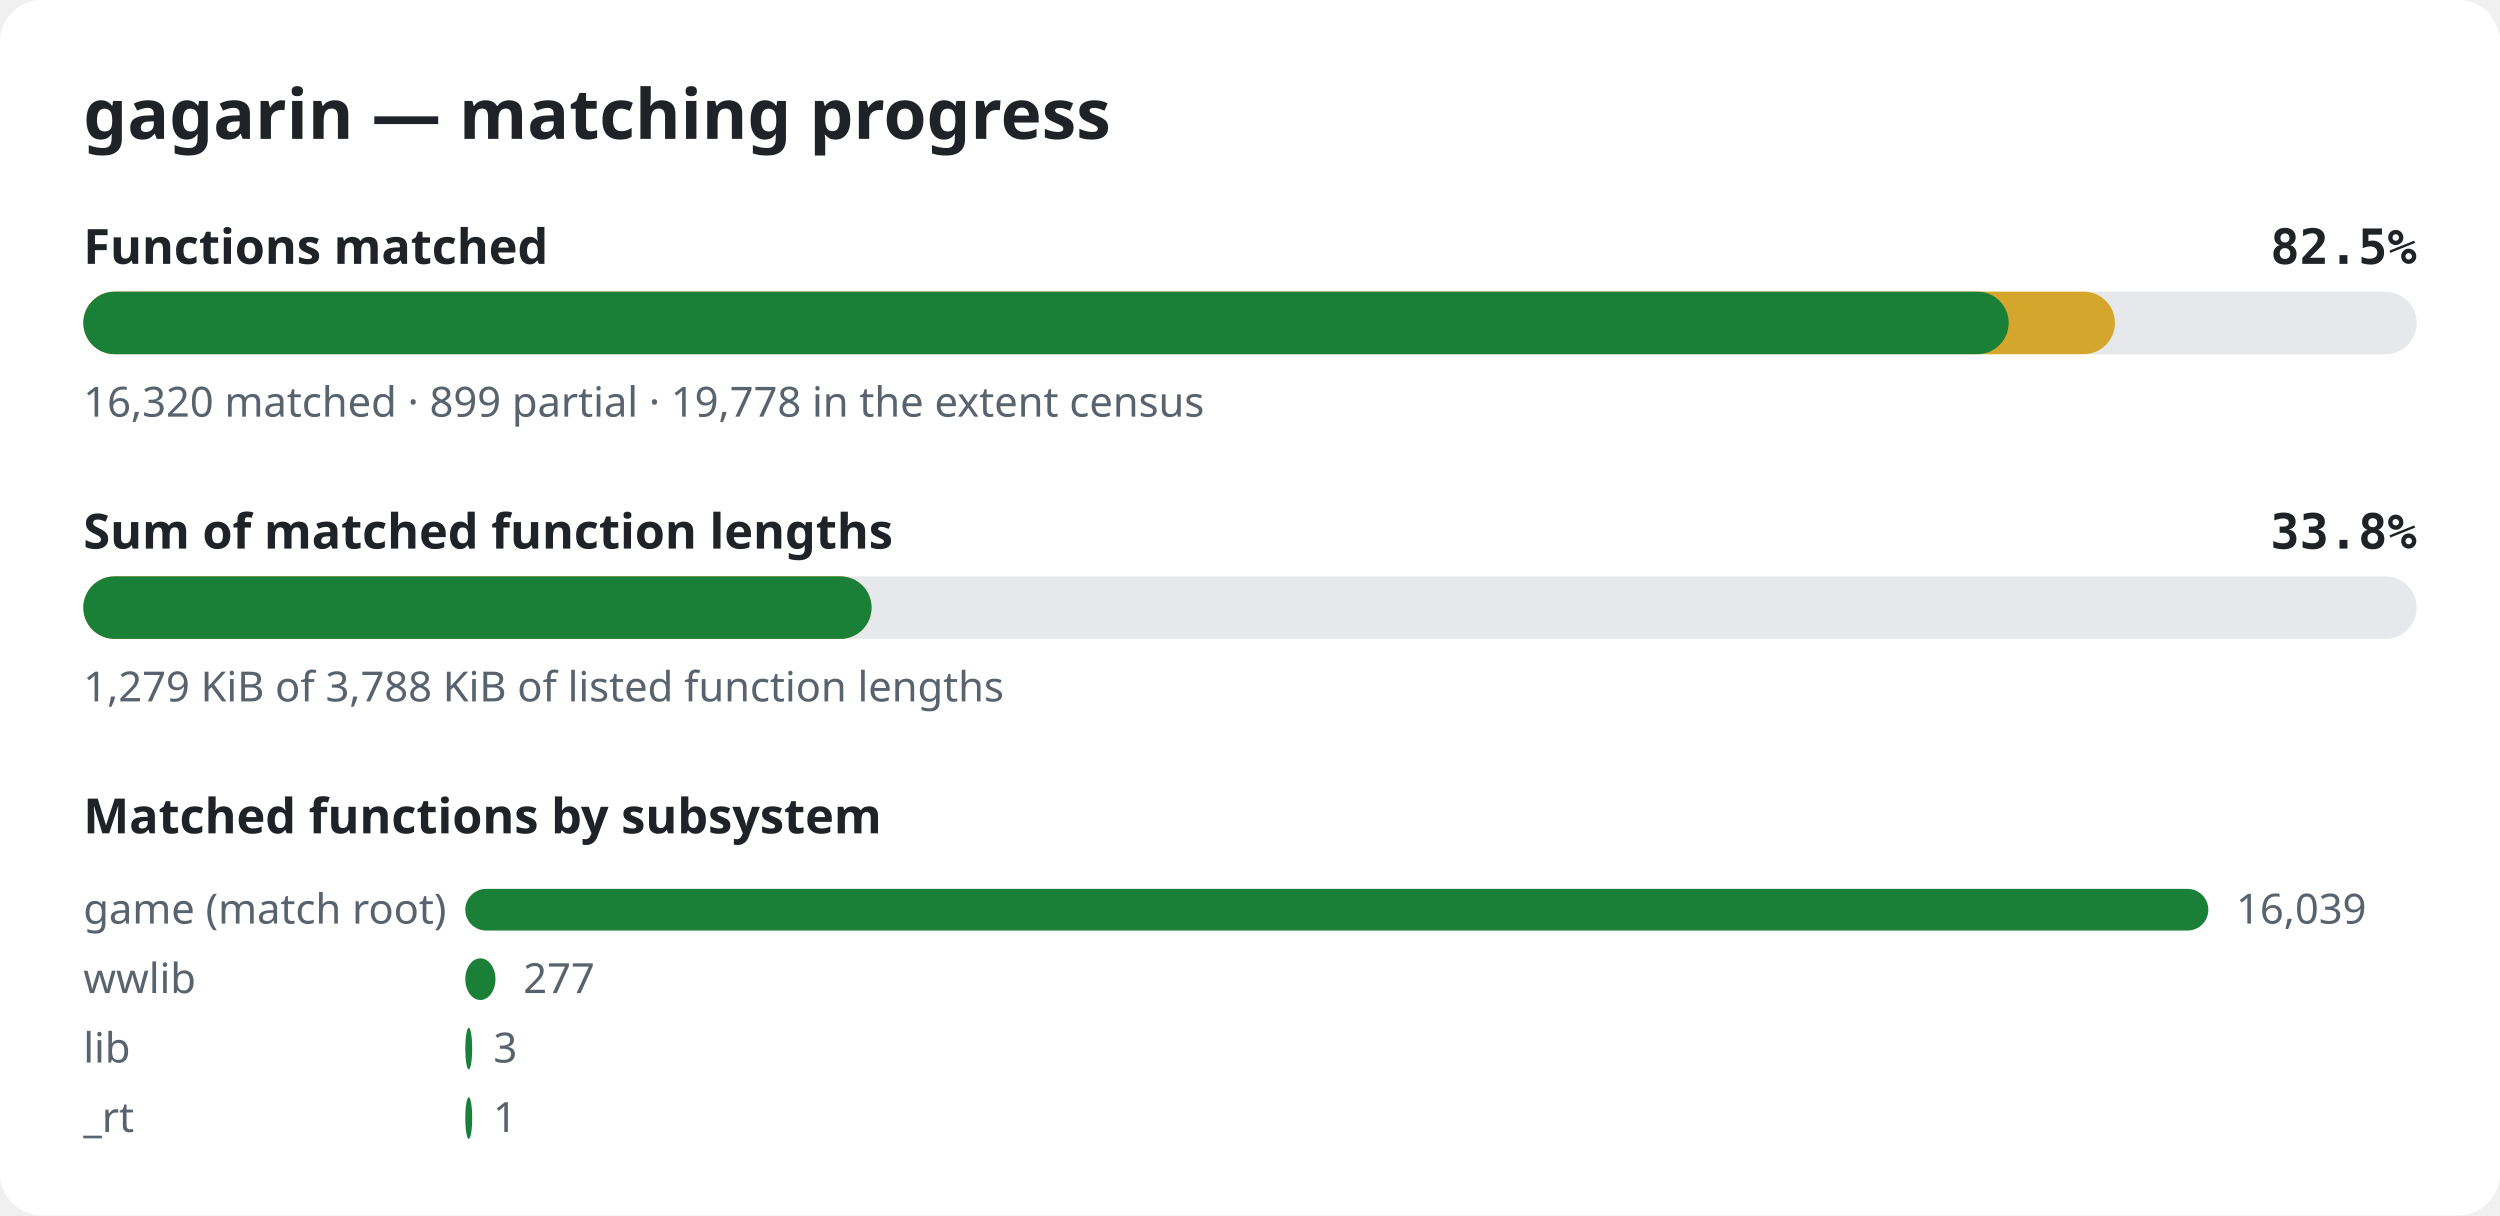
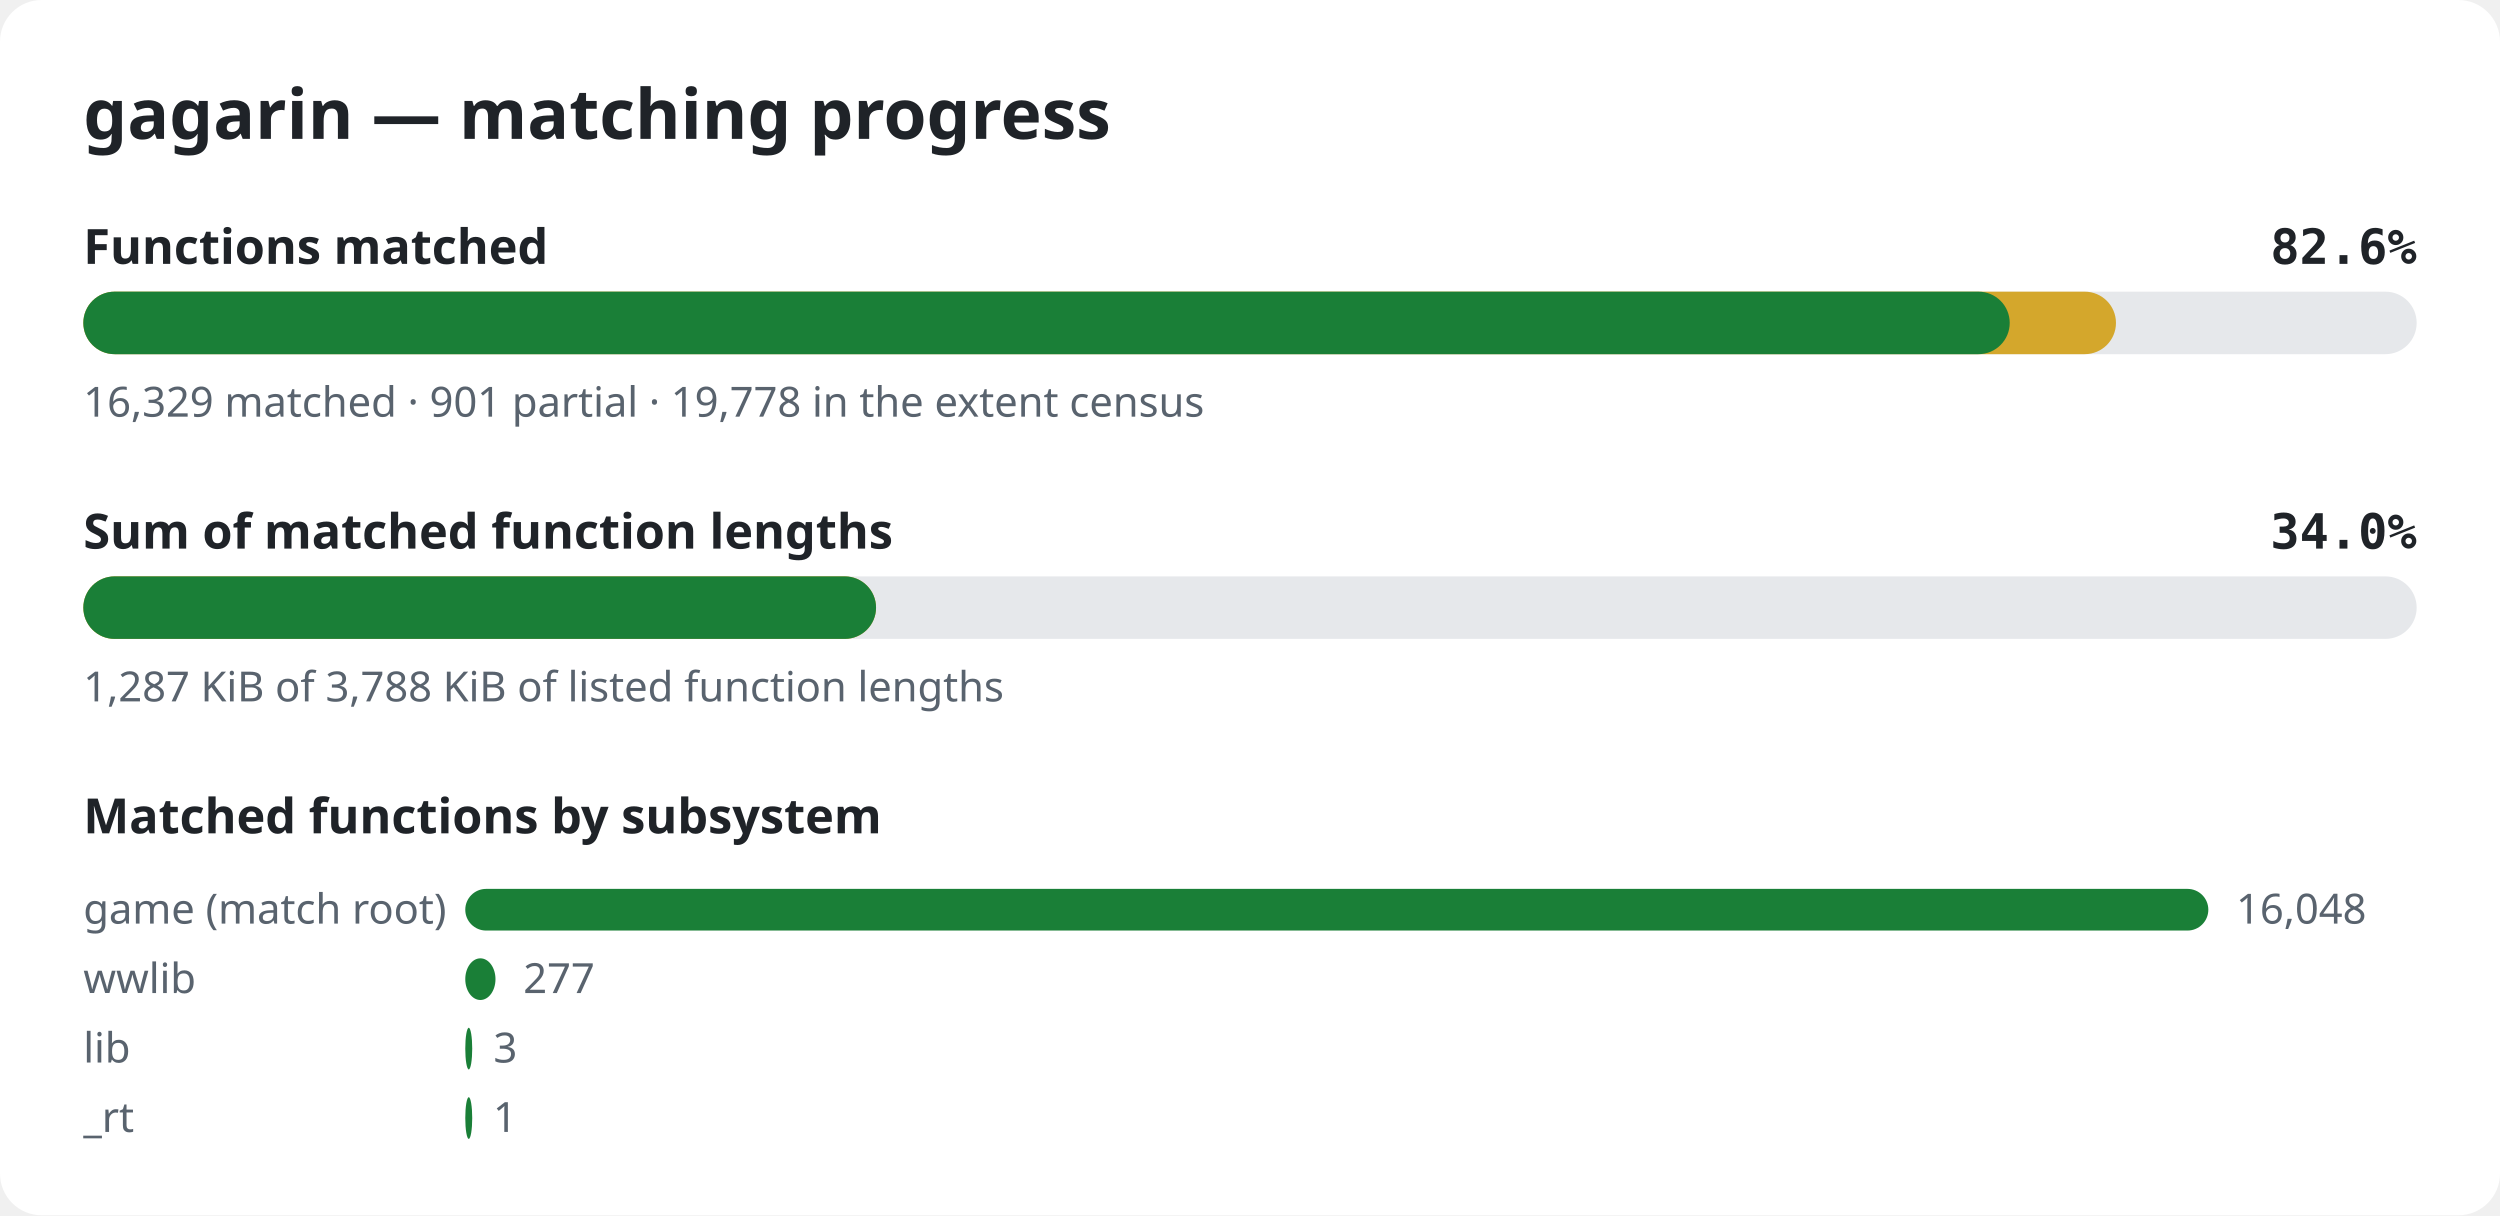
<svg xmlns="http://www.w3.org/2000/svg" width="720" height="350" viewBox="0 0 720 350" role="img" aria-label="gagarin matching progress">
  <style>.bg{fill:#ffffff}.title{font:600 20px sans-serif;fill:#1f2328}.label{font:600 14px sans-serif;fill:#1f2328}.pct{font:600 14px monospace;fill:#1f2328}.note{font:12px sans-serif;fill:#59636e}.track{fill:#e6e8eb}.done{fill:#1a7f37}.partial{fill:#d4a72c}@media (prefers-color-scheme: dark){.bg{fill:#0d1117}.title,.label,.pct{fill:#e6edf3}.note{fill:#9198a1}.track{fill:#262c36}.done{fill:#3fb950}.partial{fill:#d29922}}</style>
  <rect width="720" height="350" rx="12" class="bg" />
  <text x="24" y="40" class="title">gagarin — matching progress</text>
  <text x="24" y="76" class="label">Functions matched</text>
-   <text x="696" y="76" class="pct" text-anchor="end">82.5%</text>
+   <text x="696" y="76" class="pct" text-anchor="end">82.6%</text>
  <rect x="24" y="84" width="672" height="18" rx="9" class="track" />
-   <rect x="24" y="84" width="585.1" height="18" rx="9" class="partial" />
-   <rect x="24" y="84" width="554.5" height="18" rx="9" class="done" />
-   <text x="24" y="120" class="note">16,320 matched · 899 partial · 19,778 in the extent census</text>
+   <rect x="24" y="84" width="585.4" height="18" rx="9" class="partial" />
+   <rect x="24" y="84" width="554.8" height="18" rx="9" class="done" />
+   <text x="24" y="120" class="note">16,329 matched · 901 partial · 19,778 in the extent census</text>
  <text x="24" y="158" class="label">Sum of matched function lengths</text>
-   <text x="696" y="158" class="pct" text-anchor="end">33.8%</text>
+   <text x="696" y="158" class="pct" text-anchor="end">34.0%</text>
  <rect x="24" y="166" width="672" height="18" rx="9" class="track" />
-   <rect x="24" y="166" width="227.0" height="18" rx="9" class="partial" />
-   <rect x="24" y="166" width="227.0" height="18" rx="9" class="done" />
-   <text x="24" y="202" class="note">1,279 KiB of 3,788 KiB of listed function lengths</text>
+   <rect x="24" y="166" width="228.3" height="18" rx="9" class="partial" />
+   <rect x="24" y="166" width="228.3" height="18" rx="9" class="done" />
+   <text x="24" y="202" class="note">1,287 KiB of 3,788 KiB of listed function lengths</text>
  <text x="24" y="240" class="label">Matched functions by subsystem</text>
  <text x="24" y="266" class="note">game (match root)</text>
  <rect x="134" y="256" width="502.0" height="12" rx="6" class="done" />
-   <text x="644.0" y="266" class="note">16,039</text>
+   <text x="644.0" y="266" class="note">16,048</text>
  <text x="24" y="286" class="note">wwlib</text>
  <rect x="134" y="276" width="8.7" height="12" rx="6" class="done" />
  <text x="150.7" y="286" class="note">277</text>
  <text x="24" y="306" class="note">lib</text>
  <rect x="134" y="296" width="2.0" height="12" rx="6" class="done" />
  <text x="142.1" y="306" class="note">3</text>
  <text x="24" y="326" class="note">_rt</text>
  <rect x="134" y="316" width="2.0" height="12" rx="6" class="done" />
  <text x="142.0" y="326" class="note">1</text>
</svg>
